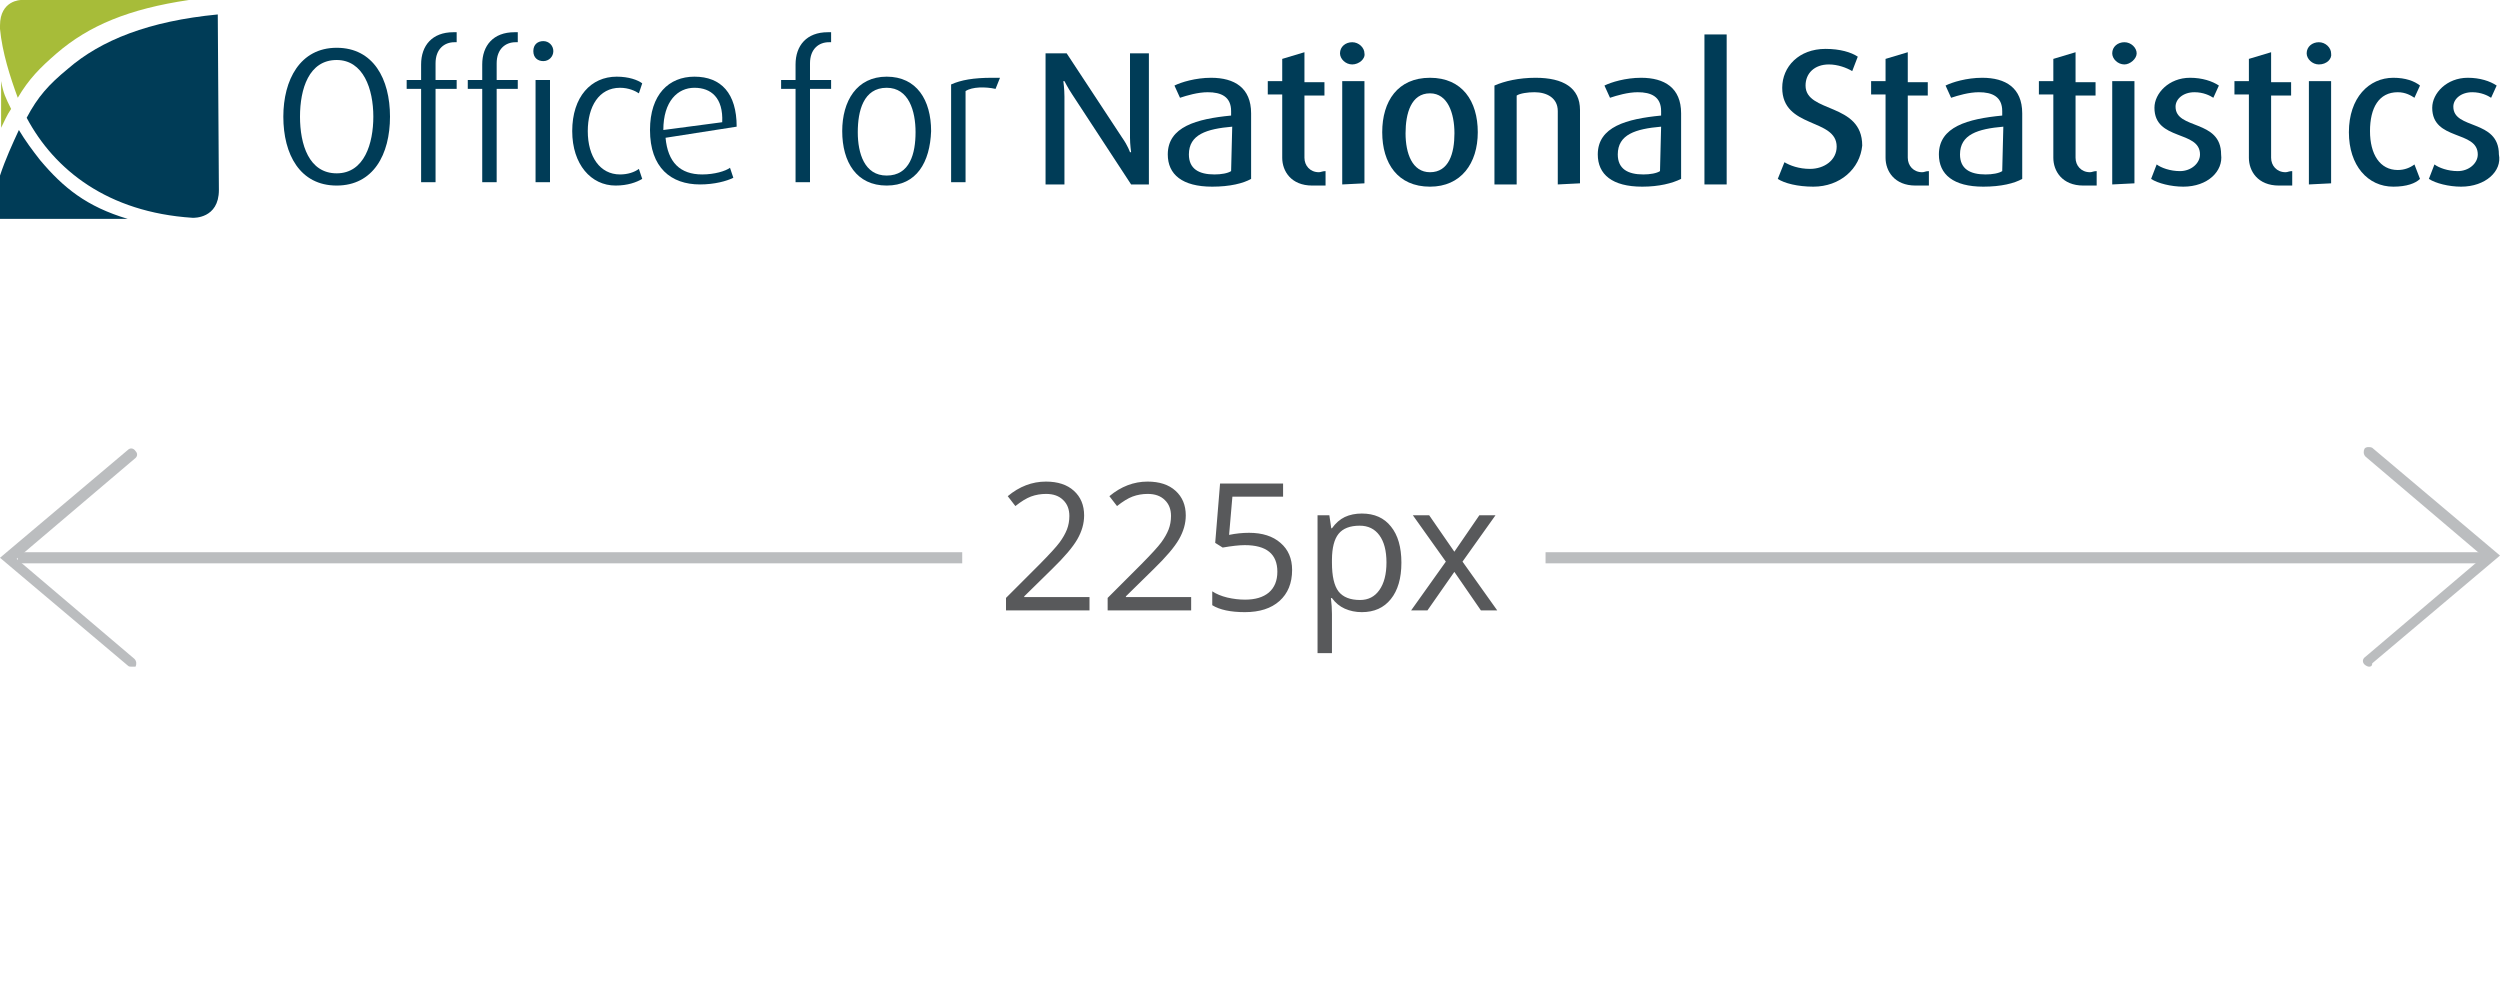
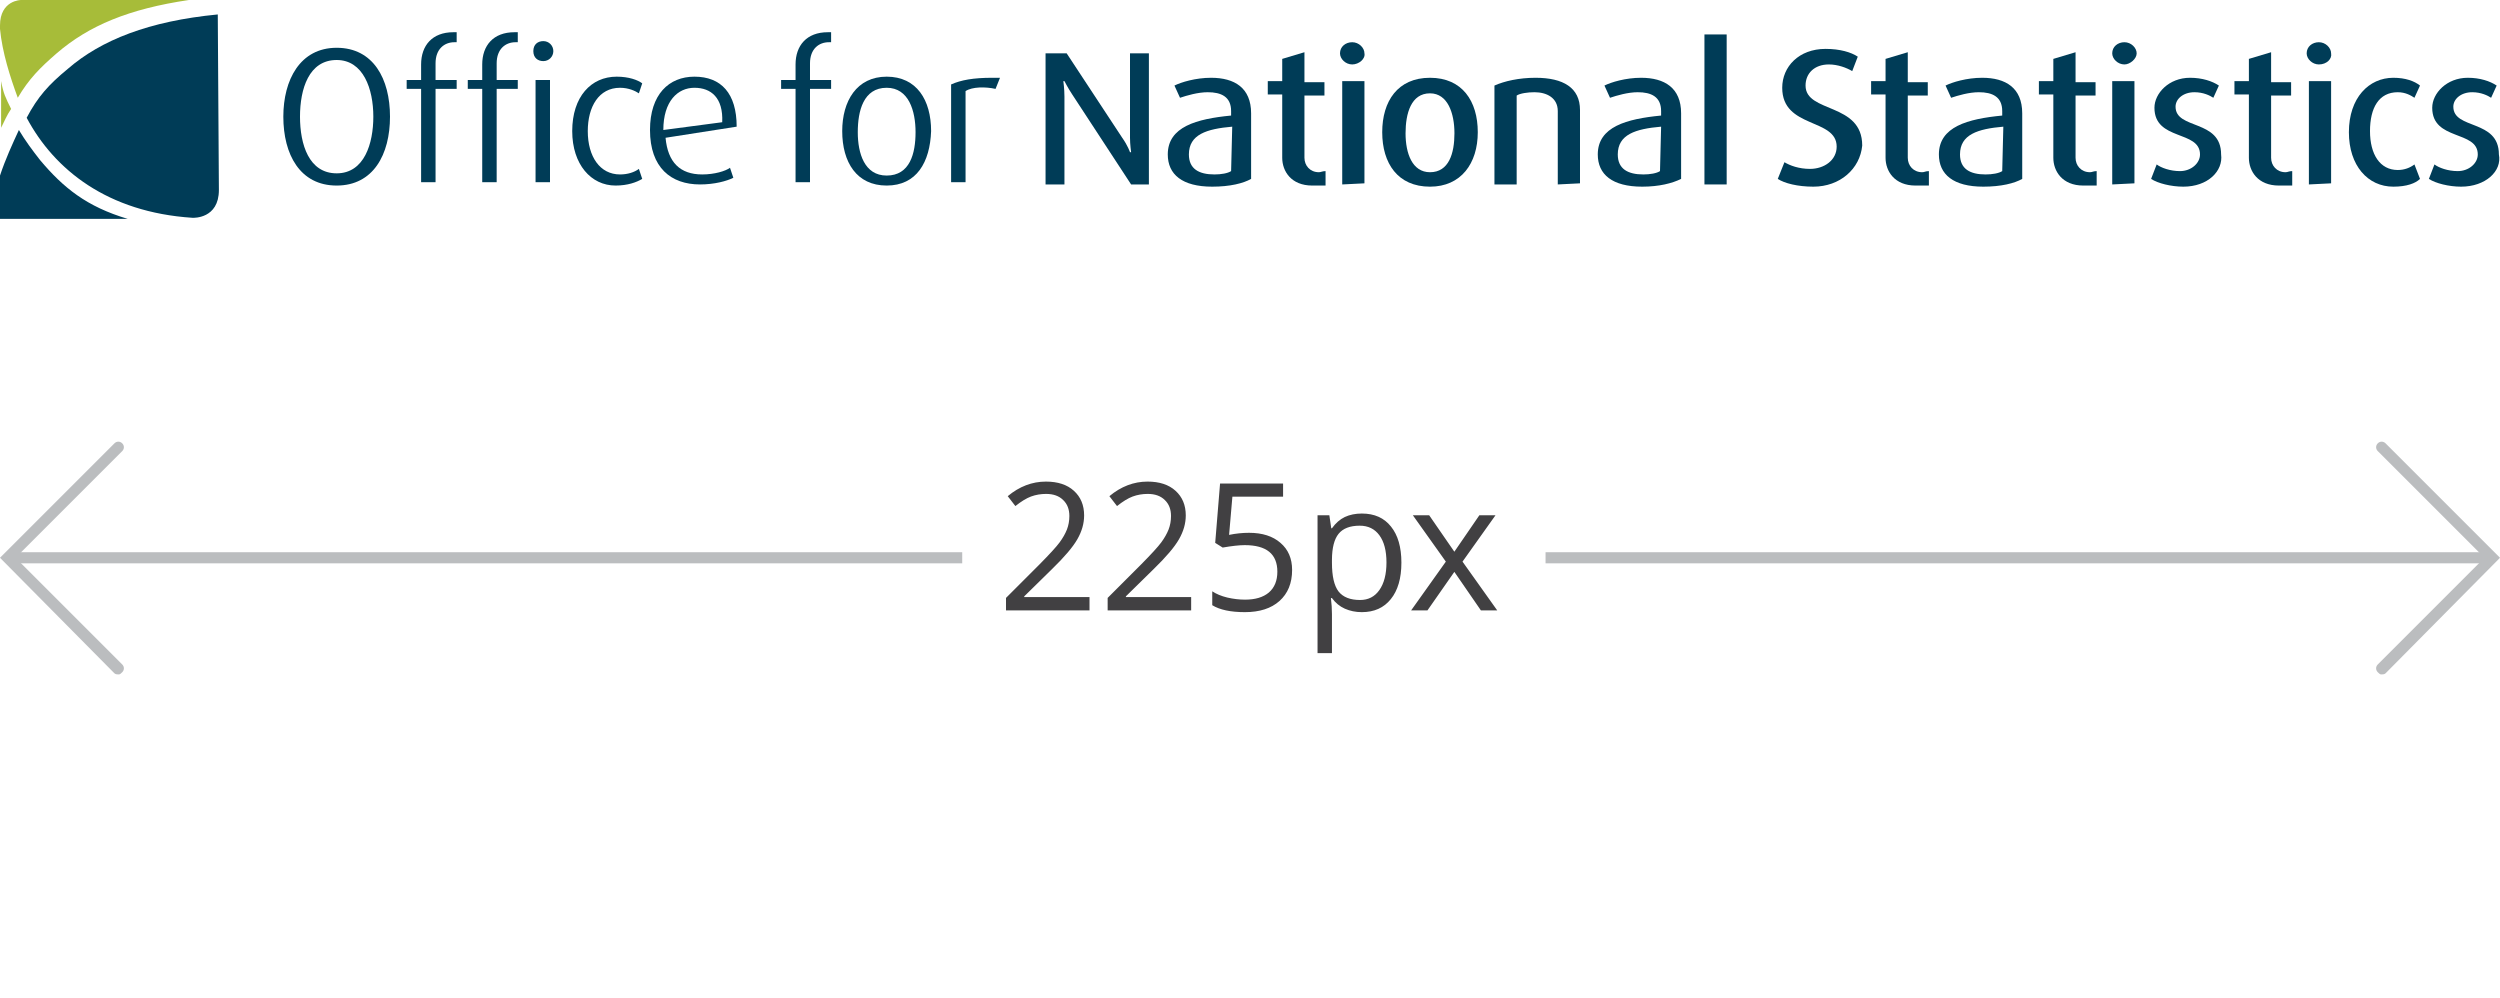
<svg xmlns="http://www.w3.org/2000/svg" version="1.1" id="Layer_1" x="0px" y="0px" width="225px" height="89.8px" viewBox="0 0 225 89.8" style="enable-background:new 0 0 225 89.8;" xml:space="preserve">
  <style type="text/css">
	.st0{fill:#003C57;}
	.st1{fill:#A7BC39;}
	.st2{fill:#BBBDBF;}
- 	.st3{fill:#58595B;}
+ 	.st3{fill:#414042;}
	.st4{font-family:'OpenSans';}
	.st5{font-size:16px;}
</style>
  <g>
    <path class="st0" d="M30.3,16.7c-3.3,0-4.8-2.8-4.8-6.2c0-3.3,1.5-6.2,4.8-6.2s4.8,2.8,4.8,6.2S33.6,16.7,30.3,16.7z M30.3,5.4   C27.8,5.4,27,8,27,10.5s0.8,5.1,3.3,5.1s3.3-2.7,3.3-5.1C33.6,8,32.7,5.4,30.3,5.4z" />
    <path class="st0" d="M39.2,8v8.4h-1.3V8h-1.3V7.2h1.3V5.8c0-1.7,1-2.9,2.9-2.9c0.2,0,0.3,0,0.3,0v0.9h-0.2c-0.9,0-1.7,0.6-1.7,1.9   v1.5h1.9V8H39.2L39.2,8z" />
    <path class="st0" d="M44.7,8v8.4h-1.3V8h-1.3V7.2h1.3V5.8c0-1.7,1-2.9,2.9-2.9c0.2,0,0.3,0,0.3,0v0.9h-0.2c-0.9,0-1.7,0.6-1.7,1.9   v1.5h1.9V8H44.7L44.7,8z" />
    <path class="st0" d="M48.9,5.5c-0.5,0-0.9-0.3-0.9-0.9s0.4-0.9,0.9-0.9s0.9,0.4,0.9,0.9S49.4,5.5,48.9,5.5z M48.2,16.5V7.2h1.3v9.2   h-1.3V16.5z" />
    <path class="st0" d="M55.4,16.7c-2.2,0-3.9-1.9-3.9-4.9c0-3.1,1.7-4.9,4-4.9c1.1,0,1.9,0.3,2.3,0.6l-0.3,0.9   c-0.3-0.2-0.9-0.5-1.7-0.5c-1.9,0-2.9,1.7-2.9,3.9c0,2.3,1.1,3.9,2.9,3.9c0.7,0,1.3-0.2,1.7-0.5l0.3,0.9   C57.3,16.4,56.5,16.7,55.4,16.7z" />
    <path class="st0" d="M59.9,12.4c0.2,2.2,1.3,3.3,3.3,3.3c1.1,0,2.1-0.3,2.5-0.6L66,16c-0.6,0.3-1.7,0.6-3,0.6   c-2.6,0-4.5-1.5-4.5-4.9c0-3.2,1.7-4.8,4-4.8c2.4,0,3.8,1.5,3.8,4.5L59.9,12.4z M62.5,7.9c-1.5,0-2.8,1.2-2.8,3.8L65,11   C65.1,8.8,64,7.9,62.5,7.9z" />
    <path class="st0" d="M72.9,8v8.4h-1.3V8h-1.3V7.2h1.3V5.8c0-1.7,1-2.9,2.9-2.9c0.1,0,0.3,0,0.3,0v0.9h-0.2c-0.9,0-1.7,0.6-1.7,1.9   v1.5h1.9V8H72.9L72.9,8z" />
    <path class="st0" d="M79.8,16.7c-2.7,0-4-2.1-4-4.9c0-2.7,1.3-4.9,4-4.9s4,2.1,4,4.9C83.7,14.6,82.5,16.7,79.8,16.7z M79.8,7.9   c-2.1,0-2.6,2.1-2.6,4s0.6,3.9,2.6,3.9c2.1,0,2.6-2,2.6-3.9S81.8,7.9,79.8,7.9z" />
    <path class="st0" d="M89.6,8c-0.9-0.2-2.1-0.2-2.7,0.2v8.2h-1.3V7.6c0.9-0.4,2-0.6,3.7-0.6c0.2,0,0.6,0,0.7,0L89.6,8z" />
    <path class="st0" d="M101.8,16.6l-5.3-8.1c-0.4-0.6-0.7-1.2-0.7-1.2h-0.1c0,0,0.1,0.7,0.1,1.4v7.9h-1.7V4.8H96l5,7.6   c0.5,0.7,0.7,1.3,0.7,1.3h0.1c0,0-0.1-0.7-0.1-1.3V4.8h1.7v11.8H101.8z" />
    <path class="st0" d="M109.1,16.8c-2.7,0-4-1.1-4-2.9c0-2.5,2.6-3.2,5.7-3.5V10c0-1.3-0.9-1.7-2.1-1.7c-0.9,0-1.9,0.3-2.5,0.5   l-0.5-1.1c0.6-0.3,1.9-0.7,3.3-0.7c2.1,0,3.6,0.9,3.6,3.2v5.9C111.9,16.5,110.7,16.8,109.1,16.8z M110.9,11.4   c-2.3,0.2-3.9,0.7-3.9,2.5c0,1.3,0.9,1.8,2.3,1.8c0.6,0,1.2-0.1,1.5-0.3L110.9,11.4L110.9,11.4z" />
    <path class="st0" d="M118.1,16.7c-1.9,0-2.7-1.3-2.7-2.5V8.5h-1.3V7.3h1.3v-2l2-0.6v2.7h1.8v1.2h-1.8v5.6c0,0.7,0.5,1.3,1.3,1.3   c0.2,0,0.3-0.1,0.6-0.1v1.3C119,16.7,118.6,16.7,118.1,16.7z" />
    <path class="st0" d="M121.7,5.8c-0.6,0-1.1-0.5-1.1-1c0-0.6,0.5-1,1.1-1s1.1,0.5,1.1,1C122.9,5.3,122.3,5.8,121.7,5.8z M120.8,16.6   V7.3h2v9.2L120.8,16.6L120.8,16.6z" />
    <path class="st0" d="M128.7,16.8c-2.9,0-4.3-2.1-4.3-4.9s1.4-4.9,4.3-4.9c2.9,0,4.3,2.1,4.3,4.9S131.5,16.8,128.7,16.8z M128.7,8.4   c-1.7,0-2.2,1.8-2.2,3.6s0.6,3.5,2.2,3.5c1.7,0,2.2-1.7,2.2-3.5S130.3,8.4,128.7,8.4z" />
    <path class="st0" d="M140.2,16.6V10c0-1.2-1-1.7-2.1-1.7c-0.6,0-1.3,0.1-1.6,0.3v8h-2V7.7c0.9-0.4,2.2-0.7,3.7-0.7   c2.5,0,4,0.9,4,2.9v6.6L140.2,16.6L140.2,16.6z" />
    <path class="st0" d="M147.8,16.8c-2.7,0-4-1.1-4-2.9c0-2.5,2.6-3.2,5.7-3.5V10c0-1.3-0.9-1.7-2.1-1.7c-0.9,0-1.9,0.3-2.5,0.5   l-0.5-1.1c0.6-0.3,1.9-0.7,3.3-0.7c2.1,0,3.6,0.9,3.6,3.2v5.9C150.5,16.5,149.3,16.8,147.8,16.8z M149.5,11.4   c-2.3,0.2-3.9,0.7-3.9,2.5c0,1.3,0.9,1.8,2.3,1.8c0.6,0,1.2-0.1,1.5-0.3L149.5,11.4L149.5,11.4z" />
    <path class="st0" d="M153.4,16.6v-4.5v-9h2v4.6v8.9H153.4z" />
    <path class="st0" d="M163.2,16.8c-1.4,0-2.6-0.3-3.2-0.7l0.6-1.5c0.5,0.3,1.3,0.6,2.3,0.6c1.3,0,2.4-0.8,2.4-2   c0-2.6-4.9-1.6-4.9-5.3c0-1.9,1.5-3.5,3.9-3.5c1.3,0,2.3,0.3,2.9,0.7l-0.5,1.3c-0.5-0.3-1.3-0.6-2.1-0.6c-1.3,0-2.1,0.8-2.1,1.9   c0,2.5,5.1,1.5,5.1,5.4C167.4,15.2,165.6,16.8,163.2,16.8z" />
    <path class="st0" d="M172.4,16.7c-1.9,0-2.7-1.3-2.7-2.5V8.5h-1.3V7.3h1.3v-2l2-0.6v2.7h1.8v1.2h-1.8v5.6c0,0.7,0.5,1.3,1.3,1.3   c0.2,0,0.3-0.1,0.6-0.1v1.3C173.3,16.7,172.9,16.7,172.4,16.7z" />
    <path class="st0" d="M178.5,16.8c-2.7,0-4-1.1-4-2.9c0-2.5,2.6-3.2,5.7-3.5V10c0-1.3-0.9-1.7-2.1-1.7c-0.9,0-1.9,0.3-2.5,0.5   l-0.5-1.1c0.6-0.3,1.9-0.7,3.3-0.7c2.1,0,3.6,0.9,3.6,3.2v5.9C181.3,16.5,180.1,16.8,178.5,16.8z M180.3,11.4   c-2.3,0.2-3.9,0.7-3.9,2.5c0,1.3,0.9,1.8,2.3,1.8c0.6,0,1.2-0.1,1.5-0.3L180.3,11.4L180.3,11.4z" />
    <path class="st0" d="M187.5,16.7c-1.9,0-2.7-1.3-2.7-2.5V8.5h-1.3V7.3h1.3v-2l2-0.6v2.7h1.8v1.2h-1.8v5.6c0,0.7,0.5,1.3,1.3,1.3   c0.2,0,0.3-0.1,0.6-0.1v1.3C188.4,16.7,188,16.7,187.5,16.7z" />
    <path class="st0" d="M191.2,5.8c-0.6,0-1.1-0.5-1.1-1c0-0.6,0.5-1,1.1-1s1.1,0.5,1.1,1S191.7,5.8,191.2,5.8z M190.1,16.6V7.3h2v9.2   L190.1,16.6L190.1,16.6z" />
    <path class="st0" d="M196.5,16.8c-1.1,0-2.3-0.3-2.9-0.7l0.5-1.3c0.4,0.3,1.2,0.6,2.1,0.6c1,0,1.8-0.7,1.8-1.5   c0-2.2-4.1-1.2-4.1-4.2c0-1.3,1.3-2.7,3.2-2.7c1.1,0,2,0.3,2.6,0.7l-0.5,1.1c-0.3-0.2-0.9-0.5-1.7-0.5c-1,0-1.7,0.6-1.7,1.3   c0,2.1,4.1,1.1,4.1,4.3C200.1,15.4,198.7,16.8,196.5,16.8z" />
    <path class="st0" d="M205.1,16.7c-1.9,0-2.7-1.3-2.7-2.5V8.5h-1.3V7.3h1.3v-2l2-0.6v2.7h1.8v1.2h-1.8v5.6c0,0.7,0.5,1.3,1.3,1.3   c0.2,0,0.3-0.1,0.6-0.1v1.3C206,16.7,205.6,16.7,205.1,16.7z" />
    <path class="st0" d="M208.7,5.8c-0.6,0-1.1-0.5-1.1-1c0-0.6,0.5-1,1.1-1s1.1,0.5,1.1,1C209.9,5.3,209.4,5.8,208.7,5.8z M207.8,16.6   V7.3h2v9.2L207.8,16.6L207.8,16.6z" />
    <path class="st0" d="M215.4,16.8c-2.3,0-4-1.9-4-4.9c0-3.1,1.8-4.9,4-4.9c1.1,0,1.9,0.3,2.4,0.7l-0.5,1.1c-0.3-0.2-0.8-0.5-1.5-0.5   c-1.7,0-2.5,1.4-2.5,3.5s0.9,3.5,2.5,3.5c0.6,0,1.1-0.2,1.5-0.5l0.5,1.3C217.4,16.5,216.6,16.8,215.4,16.8z" />
    <path class="st0" d="M221.5,16.8c-1.1,0-2.3-0.3-2.9-0.7l0.5-1.3c0.4,0.3,1.2,0.6,2.1,0.6c1,0,1.8-0.7,1.8-1.5   c0-2.2-4.1-1.2-4.1-4.2c0-1.3,1.3-2.7,3.2-2.7c1.1,0,2,0.3,2.6,0.7l-0.5,1.1c-0.3-0.2-0.9-0.5-1.7-0.5c-1,0-1.7,0.6-1.7,1.3   c0,2.1,4.1,1.1,4.1,4.3C225.2,15.4,223.7,16.8,221.5,16.8z" />
  </g>
  <g>
    <path class="st1" d="M0.1,11.5c0.3-0.6,0.5-1.1,0.9-1.7c-0.5-1-0.7-1.4-0.9-2.5C0.1,9,0.1,10.2,0.1,11.5z M1.9,0C1.9,0,0,0,0,2.3   C0,2.5,0,2,0,2.6c0.2,2.1,0.9,4.3,1.6,6.2c1-1.7,2-2.7,3.5-4C8,2.3,11.6,0.8,17,0H1.9z" />
    <path class="st0" d="M19.6,1.3C13.4,1.9,9.1,3.6,6.1,6.2c-1.7,1.4-2.7,2.5-3.7,4.4c2.5,4.7,7.3,8.5,14.9,9h0.1c0,0,2.3,0.1,2.3-2.5   L19.6,1.3C19.7,1.3,19.7,1.3,19.6,1.3z M3.6,14.4c-0.7-0.9-1.3-1.7-1.9-2.7C1.1,13,0.5,14.3,0,15.8c0,2.3,0,3.9,0,3.9h11.5   C7.8,18.6,5.7,16.9,3.6,14.4z" />
  </g>
  <g>
    <g>
      <rect x="139.1" y="49.7" class="st2" width="84.6" height="1" />
-       <rect x="1.6" y="49.7" class="st2" width="85" height="1" />
-     </g>
-     <g>
-       <path class="st2" d="M11.8,60c-0.1,0-0.2,0-0.3-0.1L0,50.2l11.5-9.7c0.2-0.2,0.5-0.2,0.7,0.1c0.2,0.2,0.2,0.5-0.1,0.7l-10.6,9    l10.6,9c0.2,0.2,0.2,0.5,0.1,0.7C12.1,60,11.9,60,11.8,60z" />
-       <path class="st2" d="M213.2,60c-0.1,0-0.3-0.1-0.4-0.2c-0.2-0.2-0.2-0.5,0.1-0.7l10.6-9l-10.6-9c-0.2-0.2-0.2-0.5-0.1-0.7    s0.5-0.2,0.7-0.1L225,50l-11.5,9.7C213.5,60,213.3,60,213.2,60z" />
+       <rect x="1.3" y="49.7" class="st2" width="85.3" height="1" />
    </g>
  </g>
  <text transform="matrix(1 0 0 1 89.7587 54.9368)" class="st3 st4 st5">225px</text>
+   <path class="st2" d="M10.7,60.7c-0.1,0-0.3,0-0.4-0.1L0,50.2l10.3-10.3c0.2-0.2,0.5-0.2,0.7,0s0.2,0.5,0,0.7l-9.6,9.6l9.6,9.6  c0.2,0.2,0.2,0.5,0,0.7C10.9,60.6,10.8,60.7,10.7,60.7z" />
+   <path class="st2" d="M214.3,60.7c0.1,0,0.3,0,0.4-0.1L225,50.2l-10.3-10.3c-0.2-0.2-0.5-0.2-0.7,0s-0.2,0.5,0,0.7l9.6,9.6l-9.6,9.6  c-0.2,0.2-0.2,0.5,0,0.7C214.1,60.6,214.2,60.7,214.3,60.7z" />
</svg>
